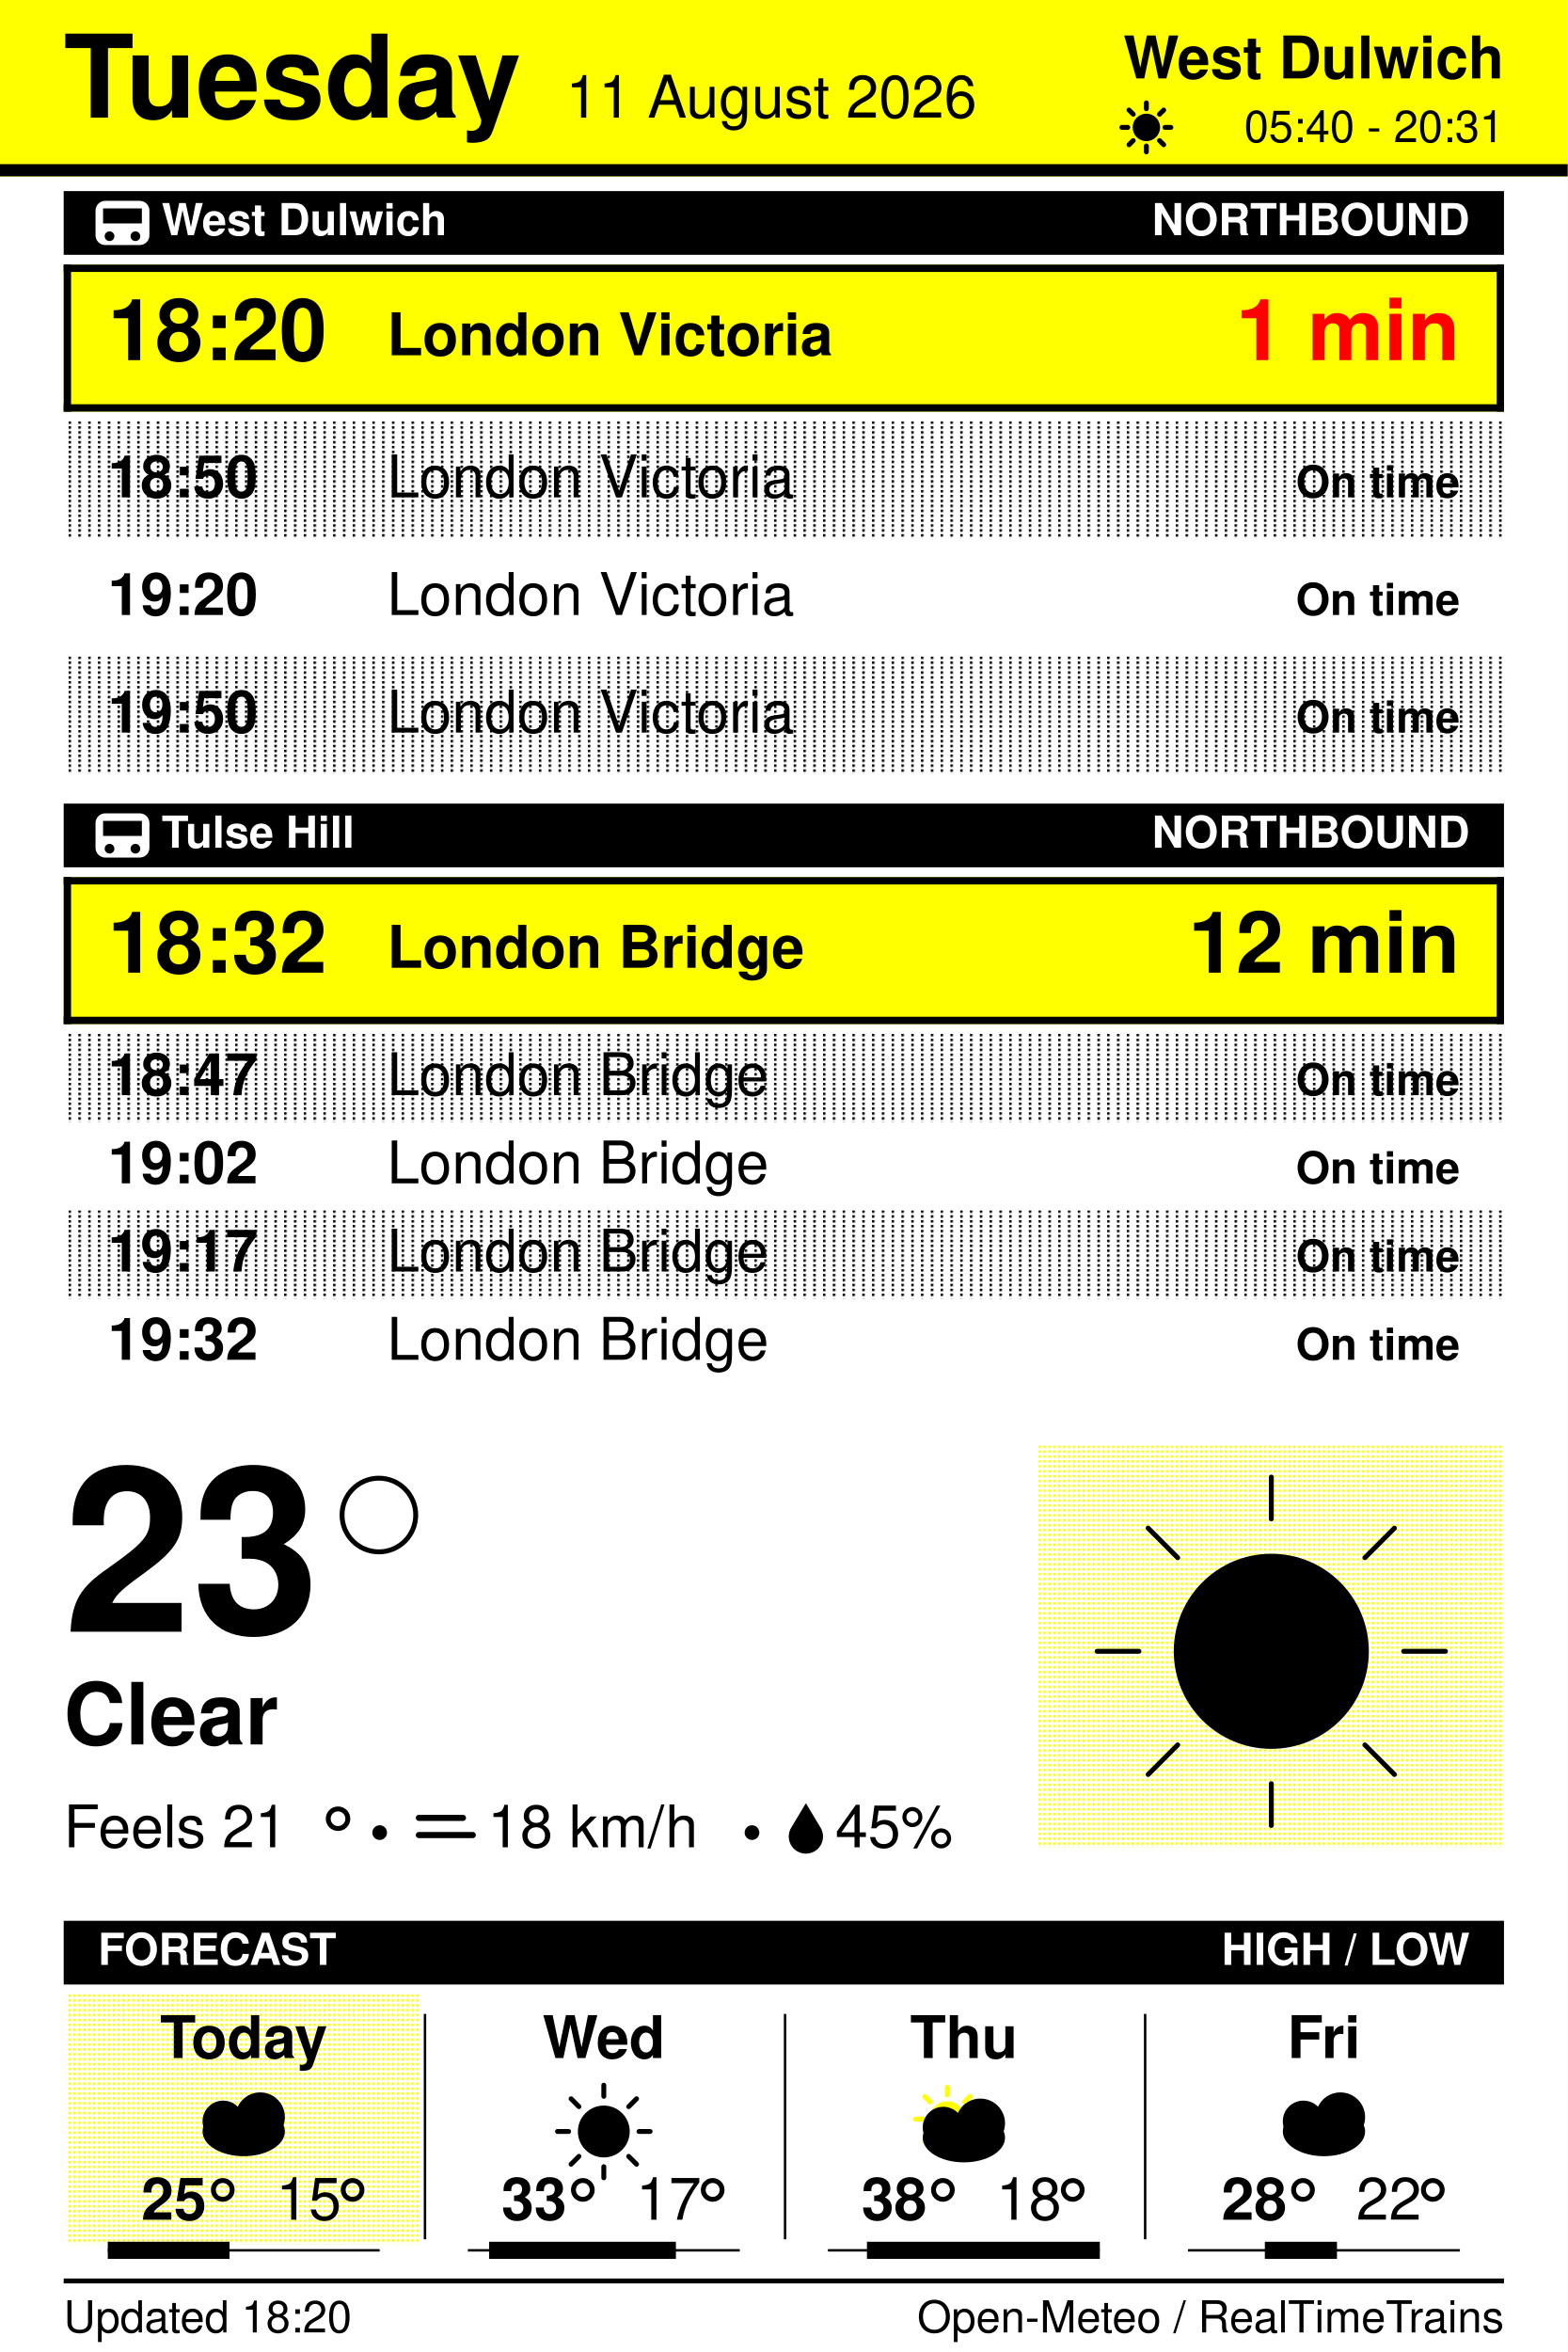
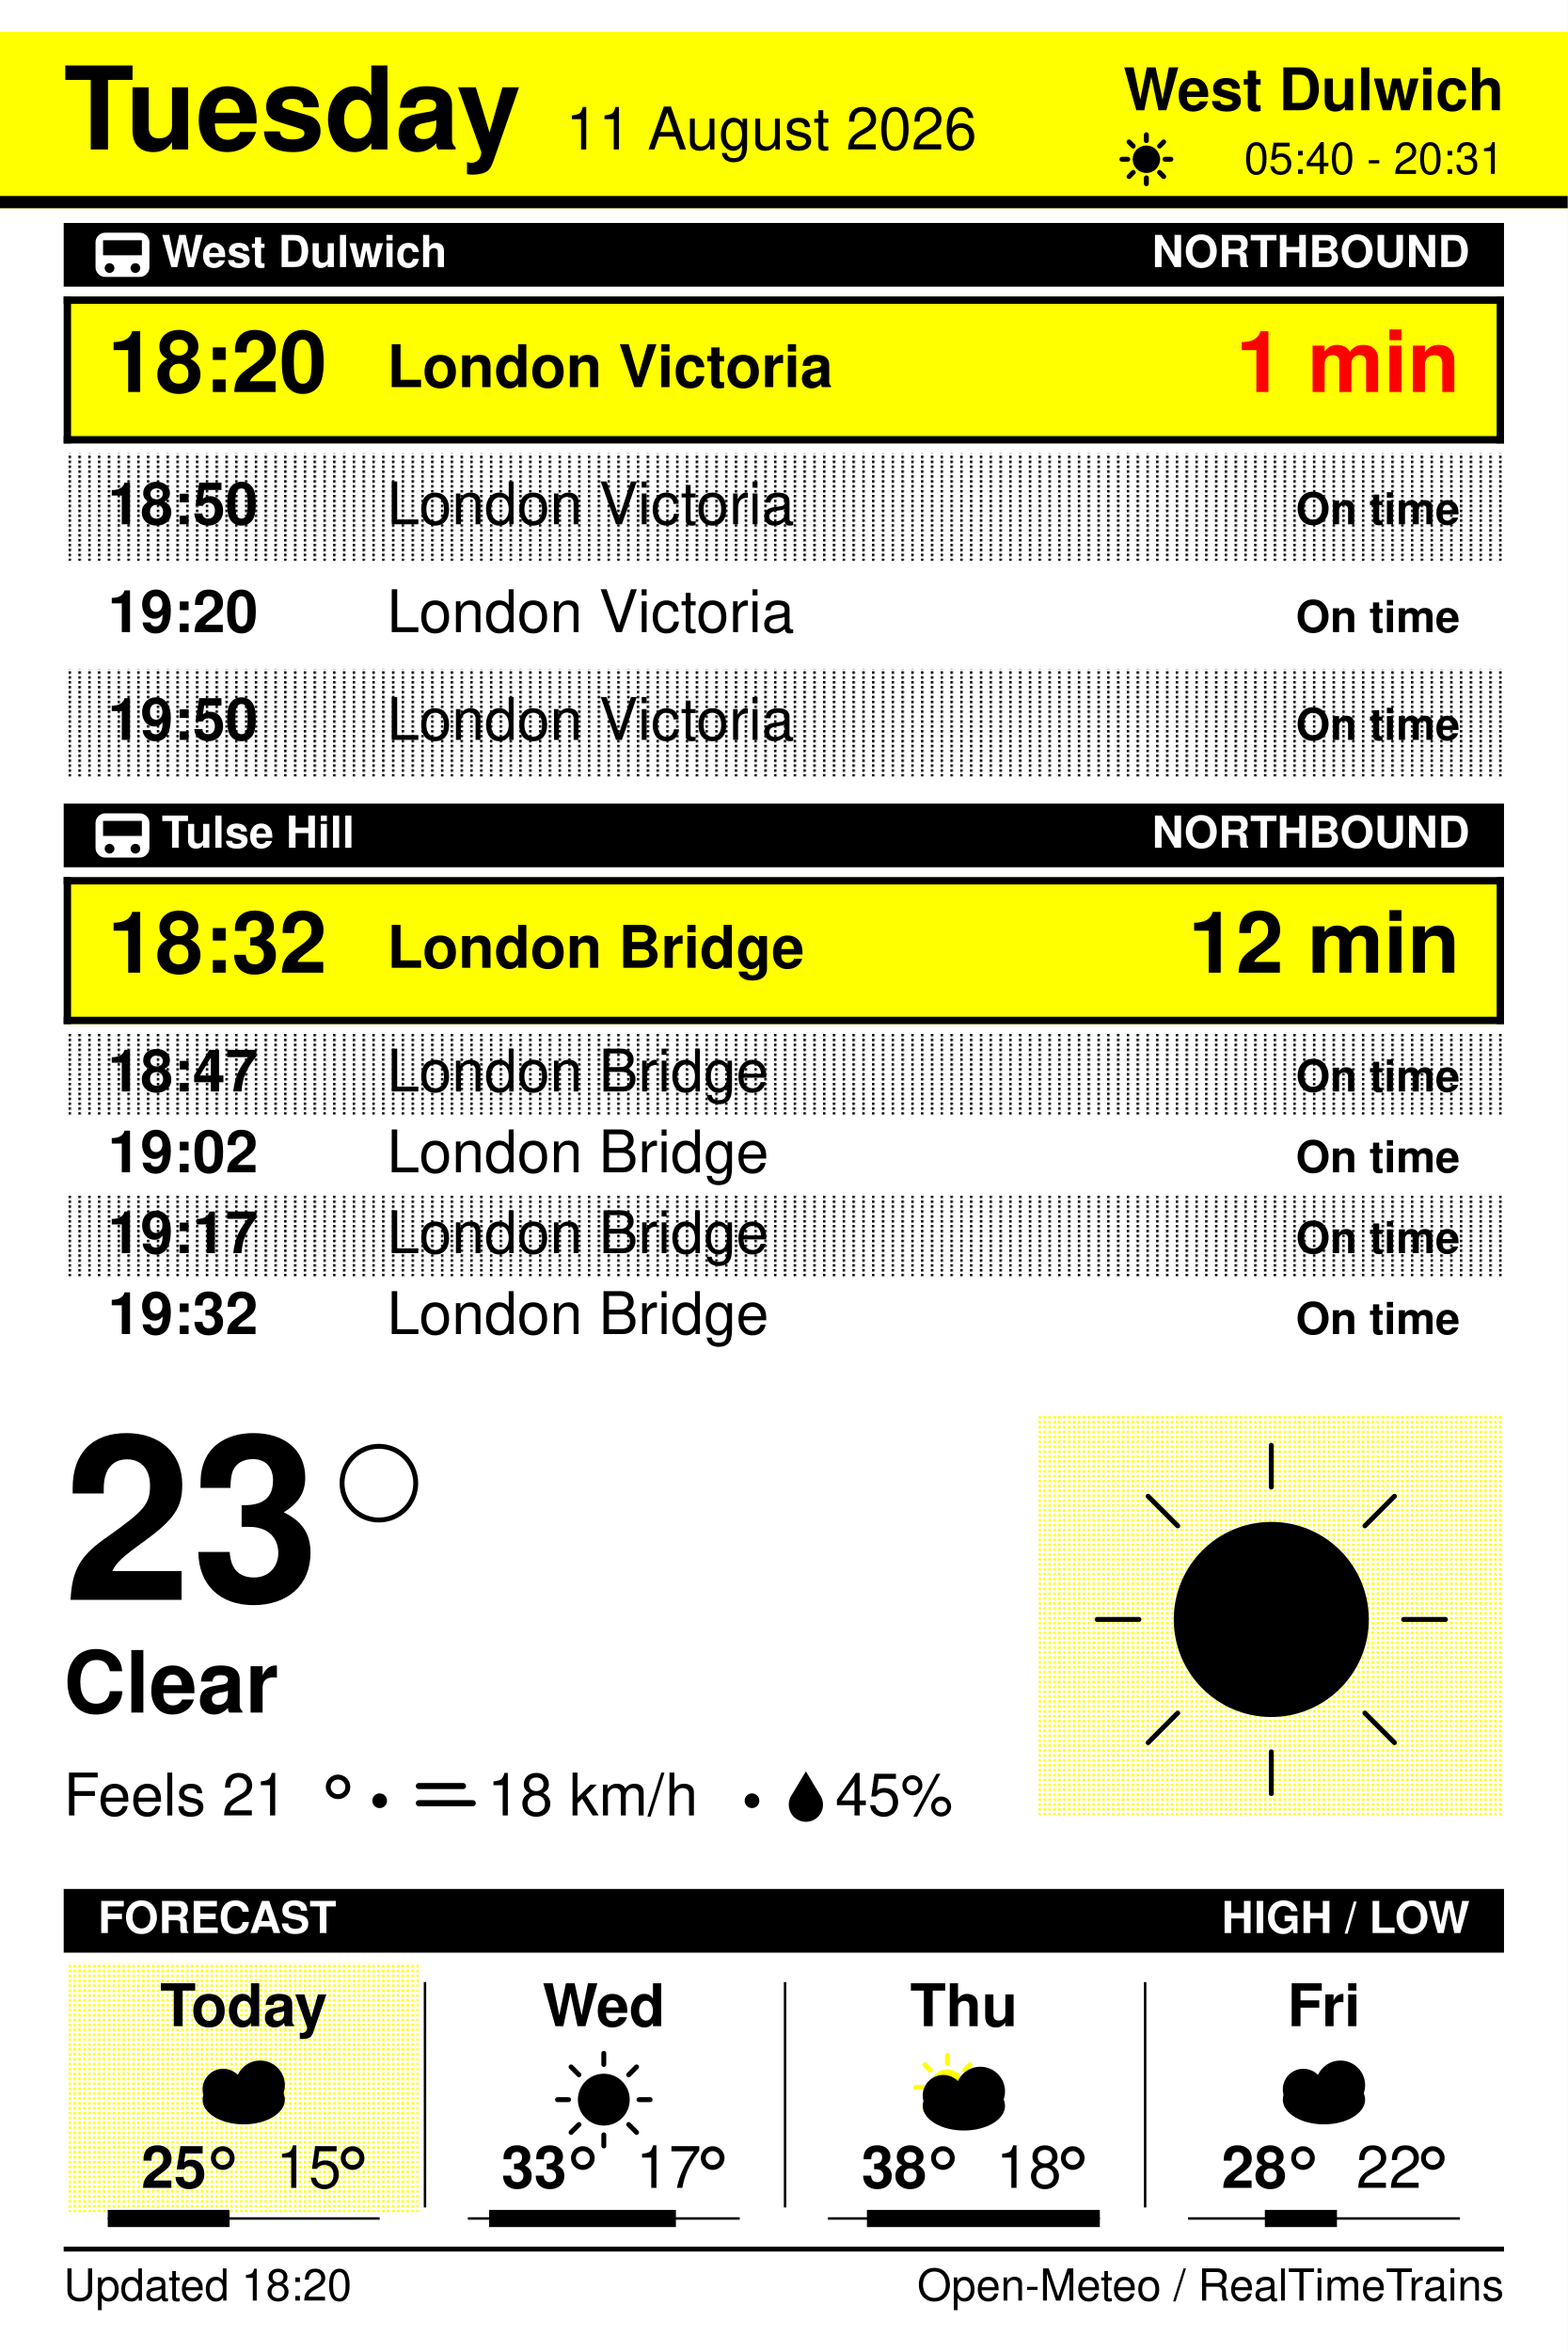
<svg xmlns="http://www.w3.org/2000/svg" viewBox="0 0 640 960" width="640" height="960" role="img" aria-label="Rendered e-ink departure and weather board">
  <defs>
    <pattern id="p50y" width="2" height="2" patternUnits="userSpaceOnUse">
      <rect x="0" y="0" width="1" height="1" fill="#FFFF00" />
      <rect x="1" y="1" width="1" height="1" fill="#FFFF00" />
    </pattern>
    <pattern id="p25y" width="2" height="2" patternUnits="userSpaceOnUse">
      <rect x="0" y="0" width="1" height="1" fill="#FFFF00" />
    </pattern>
    <pattern id="p12k" width="4" height="2" patternUnits="userSpaceOnUse">
      <rect x="0" y="0" width="1" height="1" fill="#000000" />
    </pattern>
  </defs>
  <rect x="0" y="0" width="640" height="960" fill="#FFFFFF" />
-   <rect x="0" y="0" width="640" height="72" fill="#FFFF00" />
-   <rect x="0" y="67" width="640" height="5" fill="#000000" />
-   <text x="26" y="48" fill="#000000" font-size="47" font-family="Helvetica Neue, Helvetica, Arial, sans-serif" font-weight="700" text-anchor="start">Tuesday</text>
-   <text x="231" y="48" fill="#000000" font-size="24" font-family="Helvetica Neue, Helvetica, Arial, sans-serif" font-weight="400" text-anchor="start">11 August 2026</text>
-   <text x="614" y="32" fill="#000000" font-size="24" font-family="Helvetica Neue, Helvetica, Arial, sans-serif" font-weight="700" text-anchor="end">West Dulwich</text>
-   <text x="614" y="58" fill="#000000" font-size="18" font-family="Helvetica Neue, Helvetica, Arial, sans-serif" font-weight="400" text-anchor="end">05:40 - 20:31</text>
-   <circle cx="468" cy="52" r="5.6" fill="#000000" />
-   <line x1="475.6" y1="52" x2="478" y2="52" stroke="#000000" stroke-width="2" stroke-linecap="round" />
-   <line x1="473.374" y1="57.374" x2="475.071" y2="59.071" stroke="#000000" stroke-width="2" stroke-linecap="round" />
-   <line x1="468" y1="59.6" x2="468" y2="62" stroke="#000000" stroke-width="2" stroke-linecap="round" />
-   <line x1="462.626" y1="57.374" x2="460.929" y2="59.071" stroke="#000000" stroke-width="2" stroke-linecap="round" />
-   <line x1="460.4" y1="52" x2="458" y2="52" stroke="#000000" stroke-width="2" stroke-linecap="round" />
-   <line x1="462.626" y1="46.626" x2="460.929" y2="44.929" stroke="#000000" stroke-width="2" stroke-linecap="round" />
-   <line x1="468" y1="44.4" x2="468" y2="42" stroke="#000000" stroke-width="2" stroke-linecap="round" />
-   <line x1="473.374" y1="46.626" x2="475.071" y2="44.929" stroke="#000000" stroke-width="2" stroke-linecap="round" />
-   <rect x="26" y="78" width="588" height="26" fill="#000000" />
-   <text x="66" y="96" fill="#FFFFFF" font-size="18" font-family="Helvetica Neue, Helvetica, Arial, sans-serif" font-weight="700" text-anchor="start">West Dulwich</text>
-   <text x="600" y="96" fill="#FFFFFF" font-size="18" font-family="Helvetica Neue, Helvetica, Arial, sans-serif" font-weight="700" text-anchor="end">NORTHBOUND</text>
-   <rect x="39" y="81.98" width="22" height="18.04" rx="3.96" fill="#FFFFFF" />
-   <rect x="42.08" y="85.06" width="15.84" height="6.134" fill="#000000" />
-   <circle cx="44.72" cy="96.412" r="1.98" fill="#000000" />
-   <circle cx="55.28" cy="96.412" r="1.98" fill="#000000" />
-   <rect x="26" y="108" width="588" height="60" fill="#FFFF00" />
-   <rect x="26" y="108" width="588" height="3" fill="#000000" />
-   <rect x="26" y="165" width="588" height="3" fill="#000000" />
-   <rect x="26" y="108" width="3" height="60" fill="#000000" />
-   <rect x="611" y="108" width="3" height="60" fill="#000000" />
-   <text x="44" y="147" fill="#000000" font-size="35" font-family="Helvetica Neue, Helvetica, Arial, sans-serif" font-weight="700" text-anchor="start">18:20</text>
-   <text x="596" y="147" fill="#FF0000" font-size="35" font-family="Helvetica Neue, Helvetica, Arial, sans-serif" font-weight="700" text-anchor="end">1 min</text>
-   <text x="158" y="145" fill="#000000" font-size="24" font-family="Helvetica Neue, Helvetica, Arial, sans-serif" font-weight="700" text-anchor="start">London Victoria</text>
-   <rect x="26" y="172" width="588" height="48" fill="url(#p12k)" />
-   <text x="44" y="203" fill="#000000" font-size="24" font-family="Helvetica Neue, Helvetica, Arial, sans-serif" font-weight="700" text-anchor="start">18:50</text>
-   <text x="596" y="203" fill="#000000" font-size="18" font-family="Helvetica Neue, Helvetica, Arial, sans-serif" font-weight="700" text-anchor="end">On time</text>
-   <text x="158" y="203" fill="#000000" font-size="24" font-family="Helvetica Neue, Helvetica, Arial, sans-serif" font-weight="400" text-anchor="start">London Victoria</text>
-   <text x="44" y="251" fill="#000000" font-size="24" font-family="Helvetica Neue, Helvetica, Arial, sans-serif" font-weight="700" text-anchor="start">19:20</text>
-   <text x="596" y="251" fill="#000000" font-size="18" font-family="Helvetica Neue, Helvetica, Arial, sans-serif" font-weight="700" text-anchor="end">On time</text>
-   <text x="158" y="251" fill="#000000" font-size="24" font-family="Helvetica Neue, Helvetica, Arial, sans-serif" font-weight="400" text-anchor="start">London Victoria</text>
-   <rect x="26" y="268" width="588" height="48" fill="url(#p12k)" />
-   <text x="44" y="299" fill="#000000" font-size="24" font-family="Helvetica Neue, Helvetica, Arial, sans-serif" font-weight="700" text-anchor="start">19:50</text>
-   <text x="596" y="299" fill="#000000" font-size="18" font-family="Helvetica Neue, Helvetica, Arial, sans-serif" font-weight="700" text-anchor="end">On time</text>
-   <text x="158" y="299" fill="#000000" font-size="24" font-family="Helvetica Neue, Helvetica, Arial, sans-serif" font-weight="400" text-anchor="start">London Victoria</text>
+   <rect x="0" y="13" width="640" height="72" fill="#FFFF00" />
+   <rect x="0" y="80" width="640" height="5" fill="#000000" />
+   <text x="26" y="61" fill="#000000" font-size="47" font-family="Helvetica Neue, Helvetica, Arial, sans-serif" font-weight="700" text-anchor="start">Tuesday</text>
+   <text x="231" y="61" fill="#000000" font-size="24" font-family="Helvetica Neue, Helvetica, Arial, sans-serif" font-weight="400" text-anchor="start">11 August 2026</text>
+   <text x="614" y="45" fill="#000000" font-size="24" font-family="Helvetica Neue, Helvetica, Arial, sans-serif" font-weight="700" text-anchor="end">West Dulwich</text>
+   <text x="614" y="71" fill="#000000" font-size="18" font-family="Helvetica Neue, Helvetica, Arial, sans-serif" font-weight="400" text-anchor="end">05:40 - 20:31</text>
+   <circle cx="468" cy="65" r="5.6" fill="#000000" />
+   <line x1="475.6" y1="65" x2="478" y2="65" stroke="#000000" stroke-width="2" stroke-linecap="round" />
+   <line x1="473.374" y1="70.374" x2="475.071" y2="72.071" stroke="#000000" stroke-width="2" stroke-linecap="round" />
+   <line x1="468" y1="72.6" x2="468" y2="75" stroke="#000000" stroke-width="2" stroke-linecap="round" />
+   <line x1="462.626" y1="70.374" x2="460.929" y2="72.071" stroke="#000000" stroke-width="2" stroke-linecap="round" />
+   <line x1="460.4" y1="65" x2="458" y2="65" stroke="#000000" stroke-width="2" stroke-linecap="round" />
+   <line x1="462.626" y1="59.626" x2="460.929" y2="57.929" stroke="#000000" stroke-width="2" stroke-linecap="round" />
+   <line x1="468" y1="57.4" x2="468" y2="55" stroke="#000000" stroke-width="2" stroke-linecap="round" />
+   <line x1="473.374" y1="59.626" x2="475.071" y2="57.929" stroke="#000000" stroke-width="2" stroke-linecap="round" />
+   <rect x="26" y="91" width="588" height="26" fill="#000000" />
+   <text x="66" y="109" fill="#FFFFFF" font-size="18" font-family="Helvetica Neue, Helvetica, Arial, sans-serif" font-weight="700" text-anchor="start">West Dulwich</text>
+   <text x="600" y="109" fill="#FFFFFF" font-size="18" font-family="Helvetica Neue, Helvetica, Arial, sans-serif" font-weight="700" text-anchor="end">NORTHBOUND</text>
+   <rect x="39" y="94.98" width="22" height="18.04" rx="3.96" fill="#FFFFFF" />
+   <rect x="42.08" y="98.06" width="15.84" height="6.134" fill="#000000" />
+   <circle cx="44.72" cy="109.412" r="1.98" fill="#000000" />
+   <circle cx="55.28" cy="109.412" r="1.98" fill="#000000" />
+   <rect x="26" y="121" width="588" height="60" fill="#FFFF00" />
+   <rect x="26" y="121" width="588" height="3" fill="#000000" />
+   <rect x="26" y="178" width="588" height="3" fill="#000000" />
+   <rect x="26" y="121" width="3" height="60" fill="#000000" />
+   <rect x="611" y="121" width="3" height="60" fill="#000000" />
+   <text x="44" y="160" fill="#000000" font-size="35" font-family="Helvetica Neue, Helvetica, Arial, sans-serif" font-weight="700" text-anchor="start">18:20</text>
+   <text x="596" y="160" fill="#FF0000" font-size="35" font-family="Helvetica Neue, Helvetica, Arial, sans-serif" font-weight="700" text-anchor="end">1 min</text>
+   <text x="158" y="158" fill="#000000" font-size="24" font-family="Helvetica Neue, Helvetica, Arial, sans-serif" font-weight="700" text-anchor="start">London Victoria</text>
+   <rect x="26" y="185" width="588" height="44" fill="url(#p12k)" />
+   <text x="44" y="214" fill="#000000" font-size="24" font-family="Helvetica Neue, Helvetica, Arial, sans-serif" font-weight="700" text-anchor="start">18:50</text>
+   <text x="596" y="214" fill="#000000" font-size="18" font-family="Helvetica Neue, Helvetica, Arial, sans-serif" font-weight="700" text-anchor="end">On time</text>
+   <text x="158" y="214" fill="#000000" font-size="24" font-family="Helvetica Neue, Helvetica, Arial, sans-serif" font-weight="400" text-anchor="start">London Victoria</text>
+   <text x="44" y="258" fill="#000000" font-size="24" font-family="Helvetica Neue, Helvetica, Arial, sans-serif" font-weight="700" text-anchor="start">19:20</text>
+   <text x="596" y="258" fill="#000000" font-size="18" font-family="Helvetica Neue, Helvetica, Arial, sans-serif" font-weight="700" text-anchor="end">On time</text>
+   <text x="158" y="258" fill="#000000" font-size="24" font-family="Helvetica Neue, Helvetica, Arial, sans-serif" font-weight="400" text-anchor="start">London Victoria</text>
+   <rect x="26" y="273" width="588" height="44" fill="url(#p12k)" />
+   <text x="44" y="302" fill="#000000" font-size="24" font-family="Helvetica Neue, Helvetica, Arial, sans-serif" font-weight="700" text-anchor="start">19:50</text>
+   <text x="596" y="302" fill="#000000" font-size="18" font-family="Helvetica Neue, Helvetica, Arial, sans-serif" font-weight="700" text-anchor="end">On time</text>
+   <text x="158" y="302" fill="#000000" font-size="24" font-family="Helvetica Neue, Helvetica, Arial, sans-serif" font-weight="400" text-anchor="start">London Victoria</text>
  <rect x="26" y="328" width="588" height="26" fill="#000000" />
  <text x="66" y="346" fill="#FFFFFF" font-size="18" font-family="Helvetica Neue, Helvetica, Arial, sans-serif" font-weight="700" text-anchor="start">Tulse Hill</text>
  <text x="600" y="346" fill="#FFFFFF" font-size="18" font-family="Helvetica Neue, Helvetica, Arial, sans-serif" font-weight="700" text-anchor="end">NORTHBOUND</text>
  <rect x="39" y="331.98" width="22" height="18.04" rx="3.96" fill="#FFFFFF" />
  <rect x="42.08" y="335.06" width="15.84" height="6.134" fill="#000000" />
  <circle cx="44.72" cy="346.412" r="1.98" fill="#000000" />
  <circle cx="55.28" cy="346.412" r="1.98" fill="#000000" />
  <rect x="26" y="358" width="588" height="60" fill="#FFFF00" />
  <rect x="26" y="358" width="588" height="3" fill="#000000" />
  <rect x="26" y="415" width="588" height="3" fill="#000000" />
  <rect x="26" y="358" width="3" height="60" fill="#000000" />
  <rect x="611" y="358" width="3" height="60" fill="#000000" />
  <text x="44" y="397" fill="#000000" font-size="35" font-family="Helvetica Neue, Helvetica, Arial, sans-serif" font-weight="700" text-anchor="start">18:32</text>
  <text x="596" y="397" fill="#000000" font-size="35" font-family="Helvetica Neue, Helvetica, Arial, sans-serif" font-weight="700" text-anchor="end">12 min</text>
  <text x="158" y="395" fill="#000000" font-size="24" font-family="Helvetica Neue, Helvetica, Arial, sans-serif" font-weight="700" text-anchor="start">London Bridge</text>
-   <rect x="26" y="422" width="588" height="36" fill="url(#p12k)" />
-   <text x="44" y="447" fill="#000000" font-size="24" font-family="Helvetica Neue, Helvetica, Arial, sans-serif" font-weight="700" text-anchor="start">18:47</text>
-   <text x="596" y="447" fill="#000000" font-size="18" font-family="Helvetica Neue, Helvetica, Arial, sans-serif" font-weight="700" text-anchor="end">On time</text>
-   <text x="158" y="447" fill="#000000" font-size="24" font-family="Helvetica Neue, Helvetica, Arial, sans-serif" font-weight="400" text-anchor="start">London Bridge</text>
-   <text x="44" y="483" fill="#000000" font-size="24" font-family="Helvetica Neue, Helvetica, Arial, sans-serif" font-weight="700" text-anchor="start">19:02</text>
-   <text x="596" y="483" fill="#000000" font-size="18" font-family="Helvetica Neue, Helvetica, Arial, sans-serif" font-weight="700" text-anchor="end">On time</text>
-   <text x="158" y="483" fill="#000000" font-size="24" font-family="Helvetica Neue, Helvetica, Arial, sans-serif" font-weight="400" text-anchor="start">London Bridge</text>
-   <rect x="26" y="494" width="588" height="36" fill="url(#p12k)" />
-   <text x="44" y="519" fill="#000000" font-size="24" font-family="Helvetica Neue, Helvetica, Arial, sans-serif" font-weight="700" text-anchor="start">19:17</text>
-   <text x="596" y="519" fill="#000000" font-size="18" font-family="Helvetica Neue, Helvetica, Arial, sans-serif" font-weight="700" text-anchor="end">On time</text>
-   <text x="158" y="519" fill="#000000" font-size="24" font-family="Helvetica Neue, Helvetica, Arial, sans-serif" font-weight="400" text-anchor="start">London Bridge</text>
-   <text x="44" y="555" fill="#000000" font-size="24" font-family="Helvetica Neue, Helvetica, Arial, sans-serif" font-weight="700" text-anchor="start">19:32</text>
-   <text x="596" y="555" fill="#000000" font-size="18" font-family="Helvetica Neue, Helvetica, Arial, sans-serif" font-weight="700" text-anchor="end">On time</text>
-   <text x="158" y="555" fill="#000000" font-size="24" font-family="Helvetica Neue, Helvetica, Arial, sans-serif" font-weight="400" text-anchor="start">London Bridge</text>
-   <rect x="424" y="590" width="190" height="164" fill="url(#p25y)" />
-   <text x="26" y="666" fill="#000000" font-size="94" font-family="Helvetica Neue, Helvetica, Arial, sans-serif" font-weight="700" text-anchor="start">23</text>
-   <circle cx="154.68" cy="618.373" r="15.04" fill="none" stroke="#000000" stroke-width="2" />
-   <text x="26" y="712" fill="#000000" font-size="35" font-family="Helvetica Neue, Helvetica, Arial, sans-serif" font-weight="700" text-anchor="start">Clear</text>
-   <text x="26" y="754" fill="#000000" font-size="24" font-family="Helvetica Neue, Helvetica, Arial, sans-serif" font-weight="400" text-anchor="start">Feels 21</text>
-   <circle cx="138" cy="742.333" r="4" fill="none" stroke="#000000" stroke-width="2" />
-   <circle cx="155" cy="748" r="3" fill="#000000" />
-   <line x1="171" y1="742" x2="189" y2="742" stroke="#000000" stroke-width="2.5" stroke-linecap="round" />
-   <line x1="171" y1="749" x2="193" y2="749" stroke="#000000" stroke-width="2.5" stroke-linecap="round" />
-   <text x="199" y="754" fill="#000000" font-size="24" font-family="Helvetica Neue, Helvetica, Arial, sans-serif" font-weight="400" text-anchor="start">18 km/h</text>
-   <circle cx="307" cy="748" r="3" fill="#000000" />
-   <path d="M 329 736 l 6 10 a 7 7 0 1 1 -12 0 Z" fill="#000000" />
-   <text x="341" y="754" fill="#000000" font-size="24" font-family="Helvetica Neue, Helvetica, Arial, sans-serif" font-weight="400" text-anchor="start">45%</text>
-   <circle cx="519" cy="674" r="39.816" fill="#000000" />
-   <line x1="573.036" y1="674" x2="590.1" y2="674" stroke="#000000" stroke-width="2" stroke-linecap="round" />
-   <line x1="557.209" y1="712.209" x2="569.275" y2="724.275" stroke="#000000" stroke-width="2" stroke-linecap="round" />
-   <line x1="519" y1="728.036" x2="519" y2="745.1" stroke="#000000" stroke-width="2" stroke-linecap="round" />
-   <line x1="480.791" y1="712.209" x2="468.725" y2="724.275" stroke="#000000" stroke-width="2" stroke-linecap="round" />
-   <line x1="464.964" y1="674" x2="447.9" y2="674" stroke="#000000" stroke-width="2" stroke-linecap="round" />
-   <line x1="480.791" y1="635.791" x2="468.725" y2="623.725" stroke="#000000" stroke-width="2" stroke-linecap="round" />
-   <line x1="519" y1="619.964" x2="519" y2="602.9" stroke="#000000" stroke-width="2" stroke-linecap="round" />
-   <line x1="557.209" y1="635.791" x2="569.275" y2="623.725" stroke="#000000" stroke-width="2" stroke-linecap="round" />
-   <rect x="26" y="784" width="588" height="26" fill="#000000" />
-   <text x="40" y="802" fill="#FFFFFF" font-size="18" font-family="Helvetica Neue, Helvetica, Arial, sans-serif" font-weight="700" text-anchor="start">FORECAST</text>
-   <text x="600" y="802" fill="#FFFFFF" font-size="18" font-family="Helvetica Neue, Helvetica, Arial, sans-serif" font-weight="700" text-anchor="end">HIGH / LOW</text>
-   <rect x="28" y="814" width="143" height="102" fill="url(#p25y)" />
-   <text x="99.5" y="840" fill="#000000" font-size="24" font-family="Helvetica Neue, Helvetica, Arial, sans-serif" font-weight="700" text-anchor="middle">Today</text>
-   <ellipse cx="99.5" cy="870" rx="16.8" ry="10.08" fill="#000000" />
-   <circle cx="91.1" cy="865.8" r="8.4" fill="#000000" />
-   <circle cx="106.22" cy="864.12" r="10.08" fill="#000000" />
-   <text x="57.66" y="906" fill="#000000" font-size="24" font-family="Helvetica Neue, Helvetica, Arial, sans-serif" font-weight="700" text-anchor="start">25</text>
-   <circle cx="90.94" cy="893.84" r="3.84" fill="none" stroke="#000000" stroke-width="2" />
-   <text x="112.66" y="906" fill="#000000" font-size="24" font-family="Helvetica Neue, Helvetica, Arial, sans-serif" font-weight="400" text-anchor="start">15</text>
-   <circle cx="143.94" cy="893.84" r="3.84" fill="none" stroke="#000000" stroke-width="2" />
-   <rect x="44" y="918" width="111" height="1" fill="#000000" />
-   <rect x="44" y="915" width="49.709" height="7" fill="#000000" />
-   <rect x="173" y="822" width="1" height="92" fill="#000000" />
-   <text x="246.5" y="840" fill="#000000" font-size="24" font-family="Helvetica Neue, Helvetica, Arial, sans-serif" font-weight="700" text-anchor="middle">Wed</text>
-   <circle cx="246.5" cy="870" r="10.584" fill="#000000" />
-   <line x1="260.864" y1="870" x2="265.4" y2="870" stroke="#000000" stroke-width="2" stroke-linecap="round" />
-   <line x1="256.657" y1="880.157" x2="259.864" y2="883.364" stroke="#000000" stroke-width="2" stroke-linecap="round" />
-   <line x1="246.5" y1="884.364" x2="246.5" y2="888.9" stroke="#000000" stroke-width="2" stroke-linecap="round" />
-   <line x1="236.343" y1="880.157" x2="233.136" y2="883.364" stroke="#000000" stroke-width="2" stroke-linecap="round" />
-   <line x1="232.136" y1="870" x2="227.6" y2="870" stroke="#000000" stroke-width="2" stroke-linecap="round" />
-   <line x1="236.343" y1="859.843" x2="233.136" y2="856.636" stroke="#000000" stroke-width="2" stroke-linecap="round" />
-   <line x1="246.5" y1="855.636" x2="246.5" y2="851.1" stroke="#000000" stroke-width="2" stroke-linecap="round" />
-   <line x1="256.657" y1="859.843" x2="259.864" y2="856.636" stroke="#000000" stroke-width="2" stroke-linecap="round" />
-   <text x="204.66" y="906" fill="#000000" font-size="24" font-family="Helvetica Neue, Helvetica, Arial, sans-serif" font-weight="700" text-anchor="start">33</text>
-   <circle cx="237.94" cy="893.84" r="3.84" fill="none" stroke="#000000" stroke-width="2" />
-   <text x="259.66" y="906" fill="#000000" font-size="24" font-family="Helvetica Neue, Helvetica, Arial, sans-serif" font-weight="400" text-anchor="start">17</text>
-   <circle cx="290.94" cy="893.84" r="3.84" fill="none" stroke="#000000" stroke-width="2" />
-   <rect x="191" y="918" width="111" height="1" fill="#000000" />
-   <rect x="199.687" y="915" width="76.252" height="7" fill="#000000" />
-   <rect x="320" y="822" width="1" height="92" fill="#000000" />
-   <text x="393.5" y="840" fill="#000000" font-size="24" font-family="Helvetica Neue, Helvetica, Arial, sans-serif" font-weight="700" text-anchor="middle">Thu</text>
-   <circle cx="386.78" cy="864.96" r="7.291" fill="#FFFF00" />
-   <line x1="396.675" y1="864.96" x2="399.8" y2="864.96" stroke="#FFFF00" stroke-width="2" stroke-linecap="round" />
-   <line x1="393.777" y1="871.957" x2="395.987" y2="874.167" stroke="#FFFF00" stroke-width="2" stroke-linecap="round" />
-   <line x1="386.78" y1="874.855" x2="386.78" y2="877.98" stroke="#FFFF00" stroke-width="2" stroke-linecap="round" />
-   <line x1="379.783" y1="871.957" x2="377.573" y2="874.167" stroke="#FFFF00" stroke-width="2" stroke-linecap="round" />
-   <line x1="376.885" y1="864.96" x2="373.76" y2="864.96" stroke="#FFFF00" stroke-width="2" stroke-linecap="round" />
-   <line x1="379.783" y1="857.963" x2="377.573" y2="855.753" stroke="#FFFF00" stroke-width="2" stroke-linecap="round" />
-   <line x1="386.78" y1="855.065" x2="386.78" y2="851.94" stroke="#FFFF00" stroke-width="2" stroke-linecap="round" />
-   <line x1="393.777" y1="857.963" x2="395.987" y2="855.753" stroke="#FFFF00" stroke-width="2" stroke-linecap="round" />
-   <ellipse cx="393.5" cy="872.52" rx="16.8" ry="10.08" fill="#000000" />
-   <circle cx="385.1" cy="868.32" r="8.4" fill="#000000" />
-   <circle cx="400.22" cy="866.64" r="10.08" fill="#000000" />
-   <text x="351.66" y="906" fill="#000000" font-size="24" font-family="Helvetica Neue, Helvetica, Arial, sans-serif" font-weight="700" text-anchor="start">38</text>
-   <circle cx="384.94" cy="893.84" r="3.84" fill="none" stroke="#000000" stroke-width="2" />
-   <text x="406.66" y="906" fill="#000000" font-size="24" font-family="Helvetica Neue, Helvetica, Arial, sans-serif" font-weight="400" text-anchor="start">18</text>
-   <circle cx="437.94" cy="893.84" r="3.84" fill="none" stroke="#000000" stroke-width="2" />
-   <rect x="338" y="918" width="111" height="1" fill="#000000" />
-   <rect x="353.926" y="915" width="95.074" height="7" fill="#000000" />
-   <rect x="467" y="822" width="1" height="92" fill="#000000" />
-   <text x="540.5" y="840" fill="#000000" font-size="24" font-family="Helvetica Neue, Helvetica, Arial, sans-serif" font-weight="700" text-anchor="middle">Fri</text>
-   <ellipse cx="540.5" cy="870" rx="16.8" ry="10.08" fill="#000000" />
-   <circle cx="532.1" cy="865.8" r="8.4" fill="#000000" />
-   <circle cx="547.22" cy="864.12" r="10.08" fill="#000000" />
-   <text x="498.66" y="906" fill="#000000" font-size="24" font-family="Helvetica Neue, Helvetica, Arial, sans-serif" font-weight="700" text-anchor="start">28</text>
-   <circle cx="531.94" cy="893.84" r="3.84" fill="none" stroke="#000000" stroke-width="2" />
-   <text x="553.66" y="906" fill="#000000" font-size="24" font-family="Helvetica Neue, Helvetica, Arial, sans-serif" font-weight="400" text-anchor="start">22</text>
-   <circle cx="584.94" cy="893.84" r="3.84" fill="none" stroke="#000000" stroke-width="2" />
-   <rect x="485" y="918" width="111" height="1" fill="#000000" />
-   <rect x="516.37" y="915" width="29.439" height="7" fill="#000000" />
-   <rect x="26" y="930" width="588" height="2" fill="#000000" />
-   <text x="26" y="952" fill="#000000" font-size="18" font-family="Helvetica Neue, Helvetica, Arial, sans-serif" font-weight="400" text-anchor="start">Updated 18:20</text>
-   <text x="614" y="952" fill="#000000" font-size="18" font-family="Helvetica Neue, Helvetica, Arial, sans-serif" font-weight="400" text-anchor="end">Open-Meteo / RealTimeTrains</text>
+   <rect x="26" y="422" width="588" height="33" fill="url(#p12k)" />
+   <text x="44" y="445.5" fill="#000000" font-size="24" font-family="Helvetica Neue, Helvetica, Arial, sans-serif" font-weight="700" text-anchor="start">18:47</text>
+   <text x="596" y="445.5" fill="#000000" font-size="18" font-family="Helvetica Neue, Helvetica, Arial, sans-serif" font-weight="700" text-anchor="end">On time</text>
+   <text x="158" y="445.5" fill="#000000" font-size="24" font-family="Helvetica Neue, Helvetica, Arial, sans-serif" font-weight="400" text-anchor="start">London Bridge</text>
+   <text x="44" y="478.5" fill="#000000" font-size="24" font-family="Helvetica Neue, Helvetica, Arial, sans-serif" font-weight="700" text-anchor="start">19:02</text>
+   <text x="596" y="478.5" fill="#000000" font-size="18" font-family="Helvetica Neue, Helvetica, Arial, sans-serif" font-weight="700" text-anchor="end">On time</text>
+   <text x="158" y="478.5" fill="#000000" font-size="24" font-family="Helvetica Neue, Helvetica, Arial, sans-serif" font-weight="400" text-anchor="start">London Bridge</text>
+   <rect x="26" y="488" width="588" height="33" fill="url(#p12k)" />
+   <text x="44" y="511.5" fill="#000000" font-size="24" font-family="Helvetica Neue, Helvetica, Arial, sans-serif" font-weight="700" text-anchor="start">19:17</text>
+   <text x="596" y="511.5" fill="#000000" font-size="18" font-family="Helvetica Neue, Helvetica, Arial, sans-serif" font-weight="700" text-anchor="end">On time</text>
+   <text x="158" y="511.5" fill="#000000" font-size="24" font-family="Helvetica Neue, Helvetica, Arial, sans-serif" font-weight="400" text-anchor="start">London Bridge</text>
+   <text x="44" y="544.5" fill="#000000" font-size="24" font-family="Helvetica Neue, Helvetica, Arial, sans-serif" font-weight="700" text-anchor="start">19:32</text>
+   <text x="596" y="544.5" fill="#000000" font-size="18" font-family="Helvetica Neue, Helvetica, Arial, sans-serif" font-weight="700" text-anchor="end">On time</text>
+   <text x="158" y="544.5" fill="#000000" font-size="24" font-family="Helvetica Neue, Helvetica, Arial, sans-serif" font-weight="400" text-anchor="start">London Bridge</text>
+   <rect x="424" y="577" width="190" height="164" fill="url(#p25y)" />
+   <text x="26" y="653" fill="#000000" font-size="94" font-family="Helvetica Neue, Helvetica, Arial, sans-serif" font-weight="700" text-anchor="start">23</text>
+   <circle cx="154.68" cy="605.373" r="15.04" fill="none" stroke="#000000" stroke-width="2" />
+   <text x="26" y="699" fill="#000000" font-size="35" font-family="Helvetica Neue, Helvetica, Arial, sans-serif" font-weight="700" text-anchor="start">Clear</text>
+   <text x="26" y="741" fill="#000000" font-size="24" font-family="Helvetica Neue, Helvetica, Arial, sans-serif" font-weight="400" text-anchor="start">Feels 21</text>
+   <circle cx="138" cy="729.333" r="4" fill="none" stroke="#000000" stroke-width="2" />
+   <circle cx="155" cy="735" r="3" fill="#000000" />
+   <line x1="171" y1="729" x2="189" y2="729" stroke="#000000" stroke-width="2.5" stroke-linecap="round" />
+   <line x1="171" y1="736" x2="193" y2="736" stroke="#000000" stroke-width="2.5" stroke-linecap="round" />
+   <text x="199" y="741" fill="#000000" font-size="24" font-family="Helvetica Neue, Helvetica, Arial, sans-serif" font-weight="400" text-anchor="start">18 km/h</text>
+   <circle cx="307" cy="735" r="3" fill="#000000" />
+   <path d="M 329 723 l 6 10 a 7 7 0 1 1 -12 0 Z" fill="#000000" />
+   <text x="341" y="741" fill="#000000" font-size="24" font-family="Helvetica Neue, Helvetica, Arial, sans-serif" font-weight="400" text-anchor="start">45%</text>
+   <circle cx="519" cy="661" r="39.816" fill="#000000" />
+   <line x1="573.036" y1="661" x2="590.1" y2="661" stroke="#000000" stroke-width="2" stroke-linecap="round" />
+   <line x1="557.209" y1="699.209" x2="569.275" y2="711.275" stroke="#000000" stroke-width="2" stroke-linecap="round" />
+   <line x1="519" y1="715.036" x2="519" y2="732.1" stroke="#000000" stroke-width="2" stroke-linecap="round" />
+   <line x1="480.791" y1="699.209" x2="468.725" y2="711.275" stroke="#000000" stroke-width="2" stroke-linecap="round" />
+   <line x1="464.964" y1="661" x2="447.9" y2="661" stroke="#000000" stroke-width="2" stroke-linecap="round" />
+   <line x1="480.791" y1="622.791" x2="468.725" y2="610.725" stroke="#000000" stroke-width="2" stroke-linecap="round" />
+   <line x1="519" y1="606.964" x2="519" y2="589.9" stroke="#000000" stroke-width="2" stroke-linecap="round" />
+   <line x1="557.209" y1="622.791" x2="569.275" y2="610.725" stroke="#000000" stroke-width="2" stroke-linecap="round" />
+   <rect x="26" y="771" width="588" height="26" fill="#000000" />
+   <text x="40" y="789" fill="#FFFFFF" font-size="18" font-family="Helvetica Neue, Helvetica, Arial, sans-serif" font-weight="700" text-anchor="start">FORECAST</text>
+   <text x="600" y="789" fill="#FFFFFF" font-size="18" font-family="Helvetica Neue, Helvetica, Arial, sans-serif" font-weight="700" text-anchor="end">HIGH / LOW</text>
+   <rect x="28" y="801" width="143" height="102" fill="url(#p25y)" />
+   <text x="99.5" y="827" fill="#000000" font-size="24" font-family="Helvetica Neue, Helvetica, Arial, sans-serif" font-weight="700" text-anchor="middle">Today</text>
+   <ellipse cx="99.5" cy="857" rx="16.8" ry="10.08" fill="#000000" />
+   <circle cx="91.1" cy="852.8" r="8.4" fill="#000000" />
+   <circle cx="106.22" cy="851.12" r="10.08" fill="#000000" />
+   <text x="57.66" y="893" fill="#000000" font-size="24" font-family="Helvetica Neue, Helvetica, Arial, sans-serif" font-weight="700" text-anchor="start">25</text>
+   <circle cx="90.94" cy="880.84" r="3.84" fill="none" stroke="#000000" stroke-width="2" />
+   <text x="112.66" y="893" fill="#000000" font-size="24" font-family="Helvetica Neue, Helvetica, Arial, sans-serif" font-weight="400" text-anchor="start">15</text>
+   <circle cx="143.94" cy="880.84" r="3.84" fill="none" stroke="#000000" stroke-width="2" />
+   <rect x="44" y="905" width="111" height="1" fill="#000000" />
+   <rect x="44" y="902" width="49.709" height="7" fill="#000000" />
+   <rect x="173" y="809" width="1" height="92" fill="#000000" />
+   <text x="246.5" y="827" fill="#000000" font-size="24" font-family="Helvetica Neue, Helvetica, Arial, sans-serif" font-weight="700" text-anchor="middle">Wed</text>
+   <circle cx="246.5" cy="857" r="10.584" fill="#000000" />
+   <line x1="260.864" y1="857" x2="265.4" y2="857" stroke="#000000" stroke-width="2" stroke-linecap="round" />
+   <line x1="256.657" y1="867.157" x2="259.864" y2="870.364" stroke="#000000" stroke-width="2" stroke-linecap="round" />
+   <line x1="246.5" y1="871.364" x2="246.5" y2="875.9" stroke="#000000" stroke-width="2" stroke-linecap="round" />
+   <line x1="236.343" y1="867.157" x2="233.136" y2="870.364" stroke="#000000" stroke-width="2" stroke-linecap="round" />
+   <line x1="232.136" y1="857" x2="227.6" y2="857" stroke="#000000" stroke-width="2" stroke-linecap="round" />
+   <line x1="236.343" y1="846.843" x2="233.136" y2="843.636" stroke="#000000" stroke-width="2" stroke-linecap="round" />
+   <line x1="246.5" y1="842.636" x2="246.5" y2="838.1" stroke="#000000" stroke-width="2" stroke-linecap="round" />
+   <line x1="256.657" y1="846.843" x2="259.864" y2="843.636" stroke="#000000" stroke-width="2" stroke-linecap="round" />
+   <text x="204.66" y="893" fill="#000000" font-size="24" font-family="Helvetica Neue, Helvetica, Arial, sans-serif" font-weight="700" text-anchor="start">33</text>
+   <circle cx="237.94" cy="880.84" r="3.84" fill="none" stroke="#000000" stroke-width="2" />
+   <text x="259.66" y="893" fill="#000000" font-size="24" font-family="Helvetica Neue, Helvetica, Arial, sans-serif" font-weight="400" text-anchor="start">17</text>
+   <circle cx="290.94" cy="880.84" r="3.84" fill="none" stroke="#000000" stroke-width="2" />
+   <rect x="191" y="905" width="111" height="1" fill="#000000" />
+   <rect x="199.687" y="902" width="76.252" height="7" fill="#000000" />
+   <rect x="320" y="809" width="1" height="92" fill="#000000" />
+   <text x="393.5" y="827" fill="#000000" font-size="24" font-family="Helvetica Neue, Helvetica, Arial, sans-serif" font-weight="700" text-anchor="middle">Thu</text>
+   <circle cx="386.78" cy="851.96" r="7.291" fill="#FFFF00" />
+   <line x1="396.675" y1="851.96" x2="399.8" y2="851.96" stroke="#FFFF00" stroke-width="2" stroke-linecap="round" />
+   <line x1="393.777" y1="858.957" x2="395.987" y2="861.167" stroke="#FFFF00" stroke-width="2" stroke-linecap="round" />
+   <line x1="386.78" y1="861.855" x2="386.78" y2="864.98" stroke="#FFFF00" stroke-width="2" stroke-linecap="round" />
+   <line x1="379.783" y1="858.957" x2="377.573" y2="861.167" stroke="#FFFF00" stroke-width="2" stroke-linecap="round" />
+   <line x1="376.885" y1="851.96" x2="373.76" y2="851.96" stroke="#FFFF00" stroke-width="2" stroke-linecap="round" />
+   <line x1="379.783" y1="844.963" x2="377.573" y2="842.753" stroke="#FFFF00" stroke-width="2" stroke-linecap="round" />
+   <line x1="386.78" y1="842.065" x2="386.78" y2="838.94" stroke="#FFFF00" stroke-width="2" stroke-linecap="round" />
+   <line x1="393.777" y1="844.963" x2="395.987" y2="842.753" stroke="#FFFF00" stroke-width="2" stroke-linecap="round" />
+   <ellipse cx="393.5" cy="859.52" rx="16.8" ry="10.08" fill="#000000" />
+   <circle cx="385.1" cy="855.32" r="8.4" fill="#000000" />
+   <circle cx="400.22" cy="853.64" r="10.08" fill="#000000" />
+   <text x="351.66" y="893" fill="#000000" font-size="24" font-family="Helvetica Neue, Helvetica, Arial, sans-serif" font-weight="700" text-anchor="start">38</text>
+   <circle cx="384.94" cy="880.84" r="3.84" fill="none" stroke="#000000" stroke-width="2" />
+   <text x="406.66" y="893" fill="#000000" font-size="24" font-family="Helvetica Neue, Helvetica, Arial, sans-serif" font-weight="400" text-anchor="start">18</text>
+   <circle cx="437.94" cy="880.84" r="3.84" fill="none" stroke="#000000" stroke-width="2" />
+   <rect x="338" y="905" width="111" height="1" fill="#000000" />
+   <rect x="353.926" y="902" width="95.074" height="7" fill="#000000" />
+   <rect x="467" y="809" width="1" height="92" fill="#000000" />
+   <text x="540.5" y="827" fill="#000000" font-size="24" font-family="Helvetica Neue, Helvetica, Arial, sans-serif" font-weight="700" text-anchor="middle">Fri</text>
+   <ellipse cx="540.5" cy="857" rx="16.8" ry="10.08" fill="#000000" />
+   <circle cx="532.1" cy="852.8" r="8.4" fill="#000000" />
+   <circle cx="547.22" cy="851.12" r="10.08" fill="#000000" />
+   <text x="498.66" y="893" fill="#000000" font-size="24" font-family="Helvetica Neue, Helvetica, Arial, sans-serif" font-weight="700" text-anchor="start">28</text>
+   <circle cx="531.94" cy="880.84" r="3.84" fill="none" stroke="#000000" stroke-width="2" />
+   <text x="553.66" y="893" fill="#000000" font-size="24" font-family="Helvetica Neue, Helvetica, Arial, sans-serif" font-weight="400" text-anchor="start">22</text>
+   <circle cx="584.94" cy="880.84" r="3.84" fill="none" stroke="#000000" stroke-width="2" />
+   <rect x="485" y="905" width="111" height="1" fill="#000000" />
+   <rect x="516.37" y="902" width="29.439" height="7" fill="#000000" />
+   <rect x="26" y="917" width="588" height="2" fill="#000000" />
+   <text x="26" y="939" fill="#000000" font-size="18" font-family="Helvetica Neue, Helvetica, Arial, sans-serif" font-weight="400" text-anchor="start">Updated 18:20</text>
+   <text x="614" y="939" fill="#000000" font-size="18" font-family="Helvetica Neue, Helvetica, Arial, sans-serif" font-weight="400" text-anchor="end">Open-Meteo / RealTimeTrains</text>
</svg>
